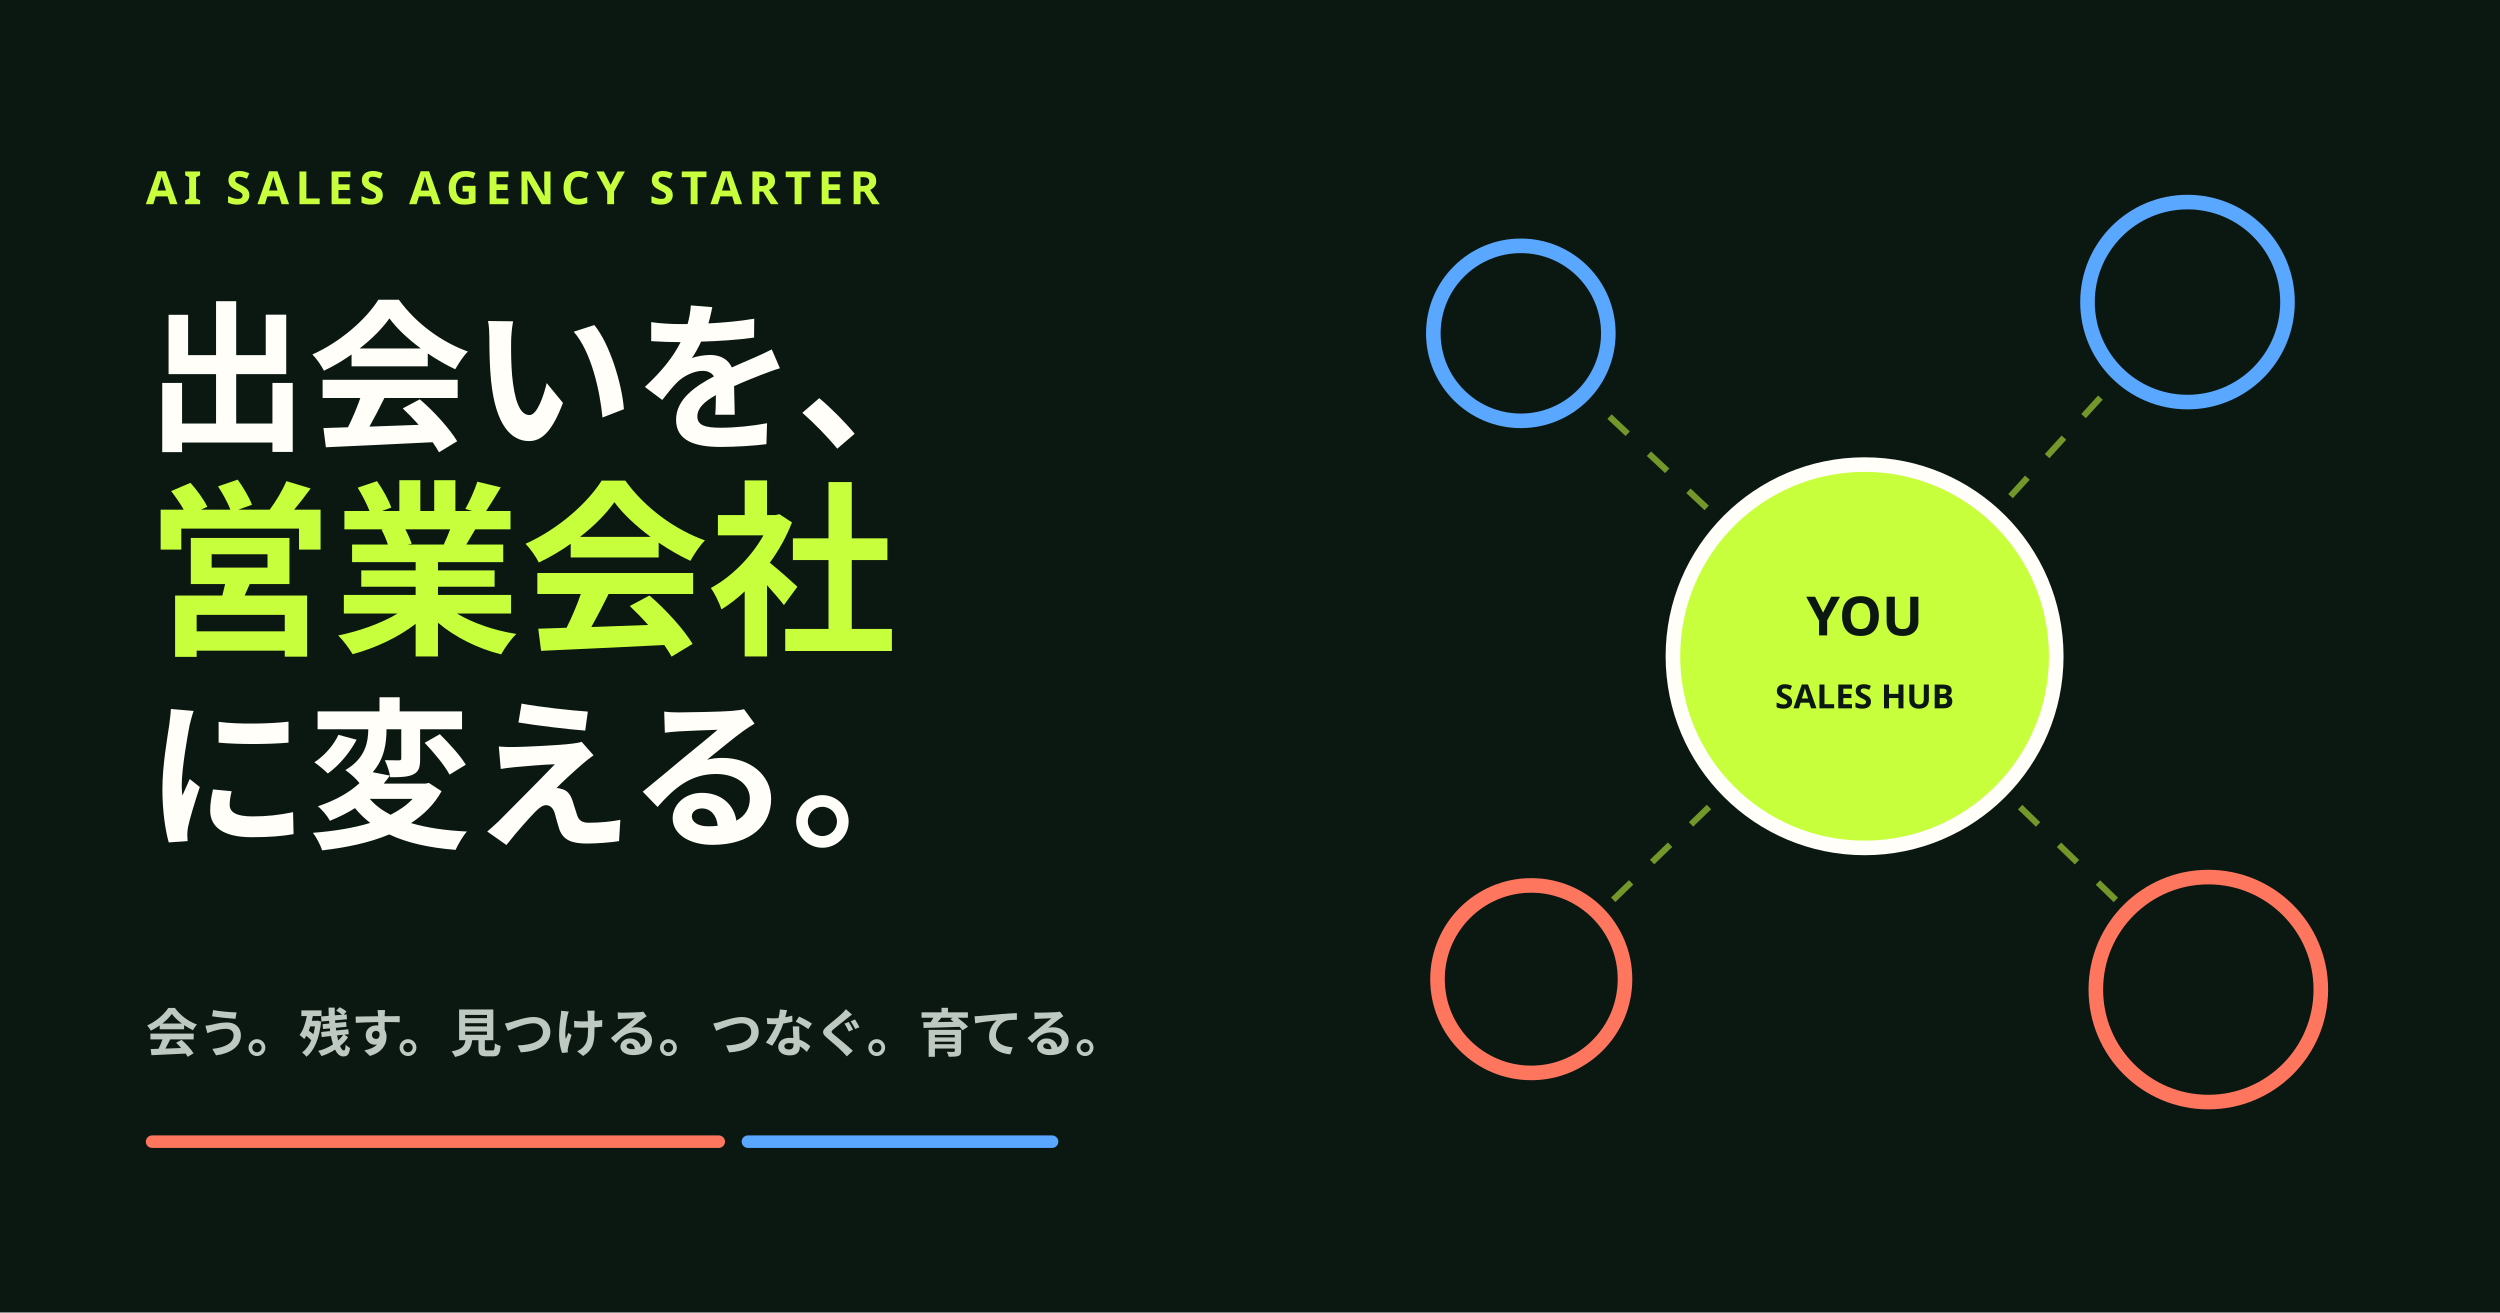
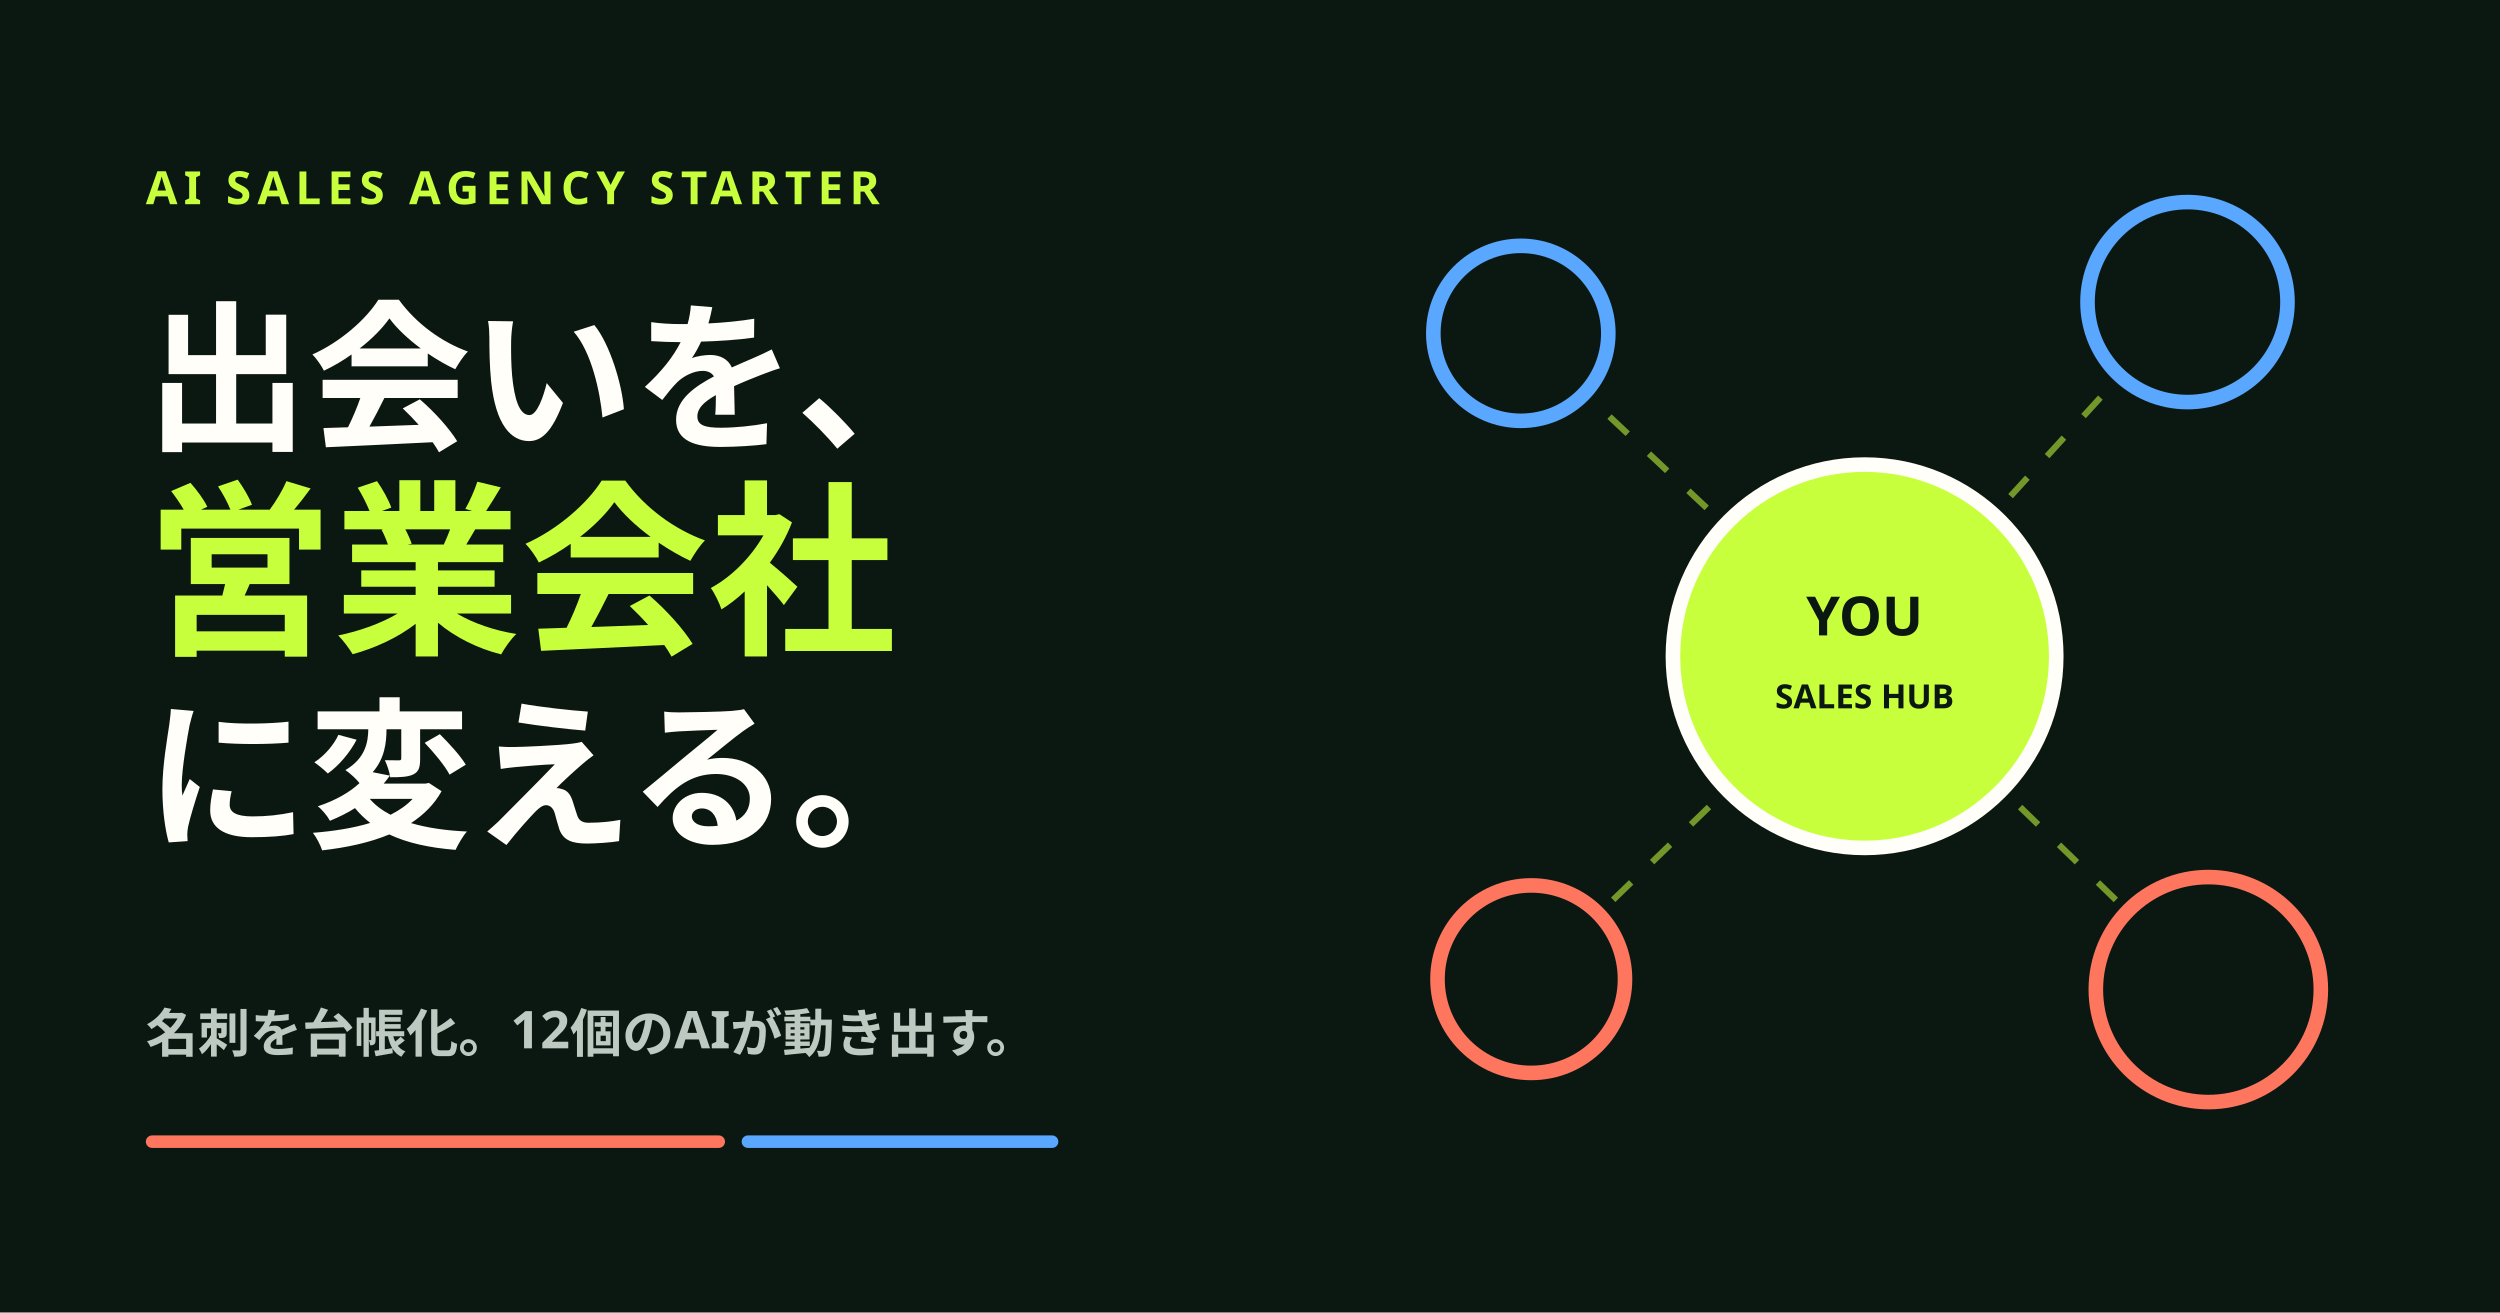
<svg xmlns="http://www.w3.org/2000/svg" width="1200" height="630" viewBox="0 0 1200 630" role="img" aria-labelledby="title desc">
  <rect width="1200" height="630" fill="#0b1812" />
  <g stroke="#c8ff3d" stroke-width="3" stroke-dasharray="12 14" opacity=".55">
    <path d="M895 315 730 160M895 315 1050 145M895 315 735 470M895 315 1060 475" />
  </g>
  <g fill="#0b1812" stroke-width="7">
    <circle cx="730" cy="160" r="42" stroke="#5aa7ff" />
    <circle cx="1050" cy="145" r="48" stroke="#5aa7ff" />
    <circle cx="735" cy="470" r="45" stroke="#ff765f" />
    <circle cx="1060" cy="475" r="54" stroke="#ff765f" />
  </g>
  <circle cx="895" cy="315" r="92" fill="#c8ff3d" stroke="#fffef8" stroke-width="7" />
  <text x="895" y="305" text-anchor="middle" font-family="sans-serif" font-size="26" font-weight="900" fill="#0b1812">YOU</text>
  <text x="895" y="340" text-anchor="middle" font-family="sans-serif" font-size="16" font-weight="800" fill="#0b1812">SALES HUB</text>
  <text x="70" y="98" font-family="sans-serif" font-size="22" font-weight="800" letter-spacing="3" fill="#c8ff3d">AI SALES AGENCY STARTER</text>
  <text x="70" y="210" font-family="sans-serif" font-size="78" font-weight="900" fill="#fffef8">出会いを、</text>
  <text x="70" y="307" font-family="sans-serif" font-size="90" font-weight="900" fill="#c8ff3d">営業会社</text>
  <text x="70" y="401" font-family="sans-serif" font-size="78" font-weight="900" fill="#fffef8">に変える。</text>
-   <text x="70" y="505" font-family="sans-serif" font-size="25" font-weight="700" fill="#bdc9c1">会う。残す。見つける。つなぐ。育てる。</text>
+   <text x="70" y="505" font-family="sans-serif" font-size="25" font-weight="700" fill="#bdc9c1">名刺を台帳化。12個のAIが動き出す。</text>
  <rect x="70" y="545" width="278" height="6" rx="3" fill="#ff765f" />
  <rect x="356" y="545" width="152" height="6" rx="3" fill="#5aa7ff" />
</svg>
